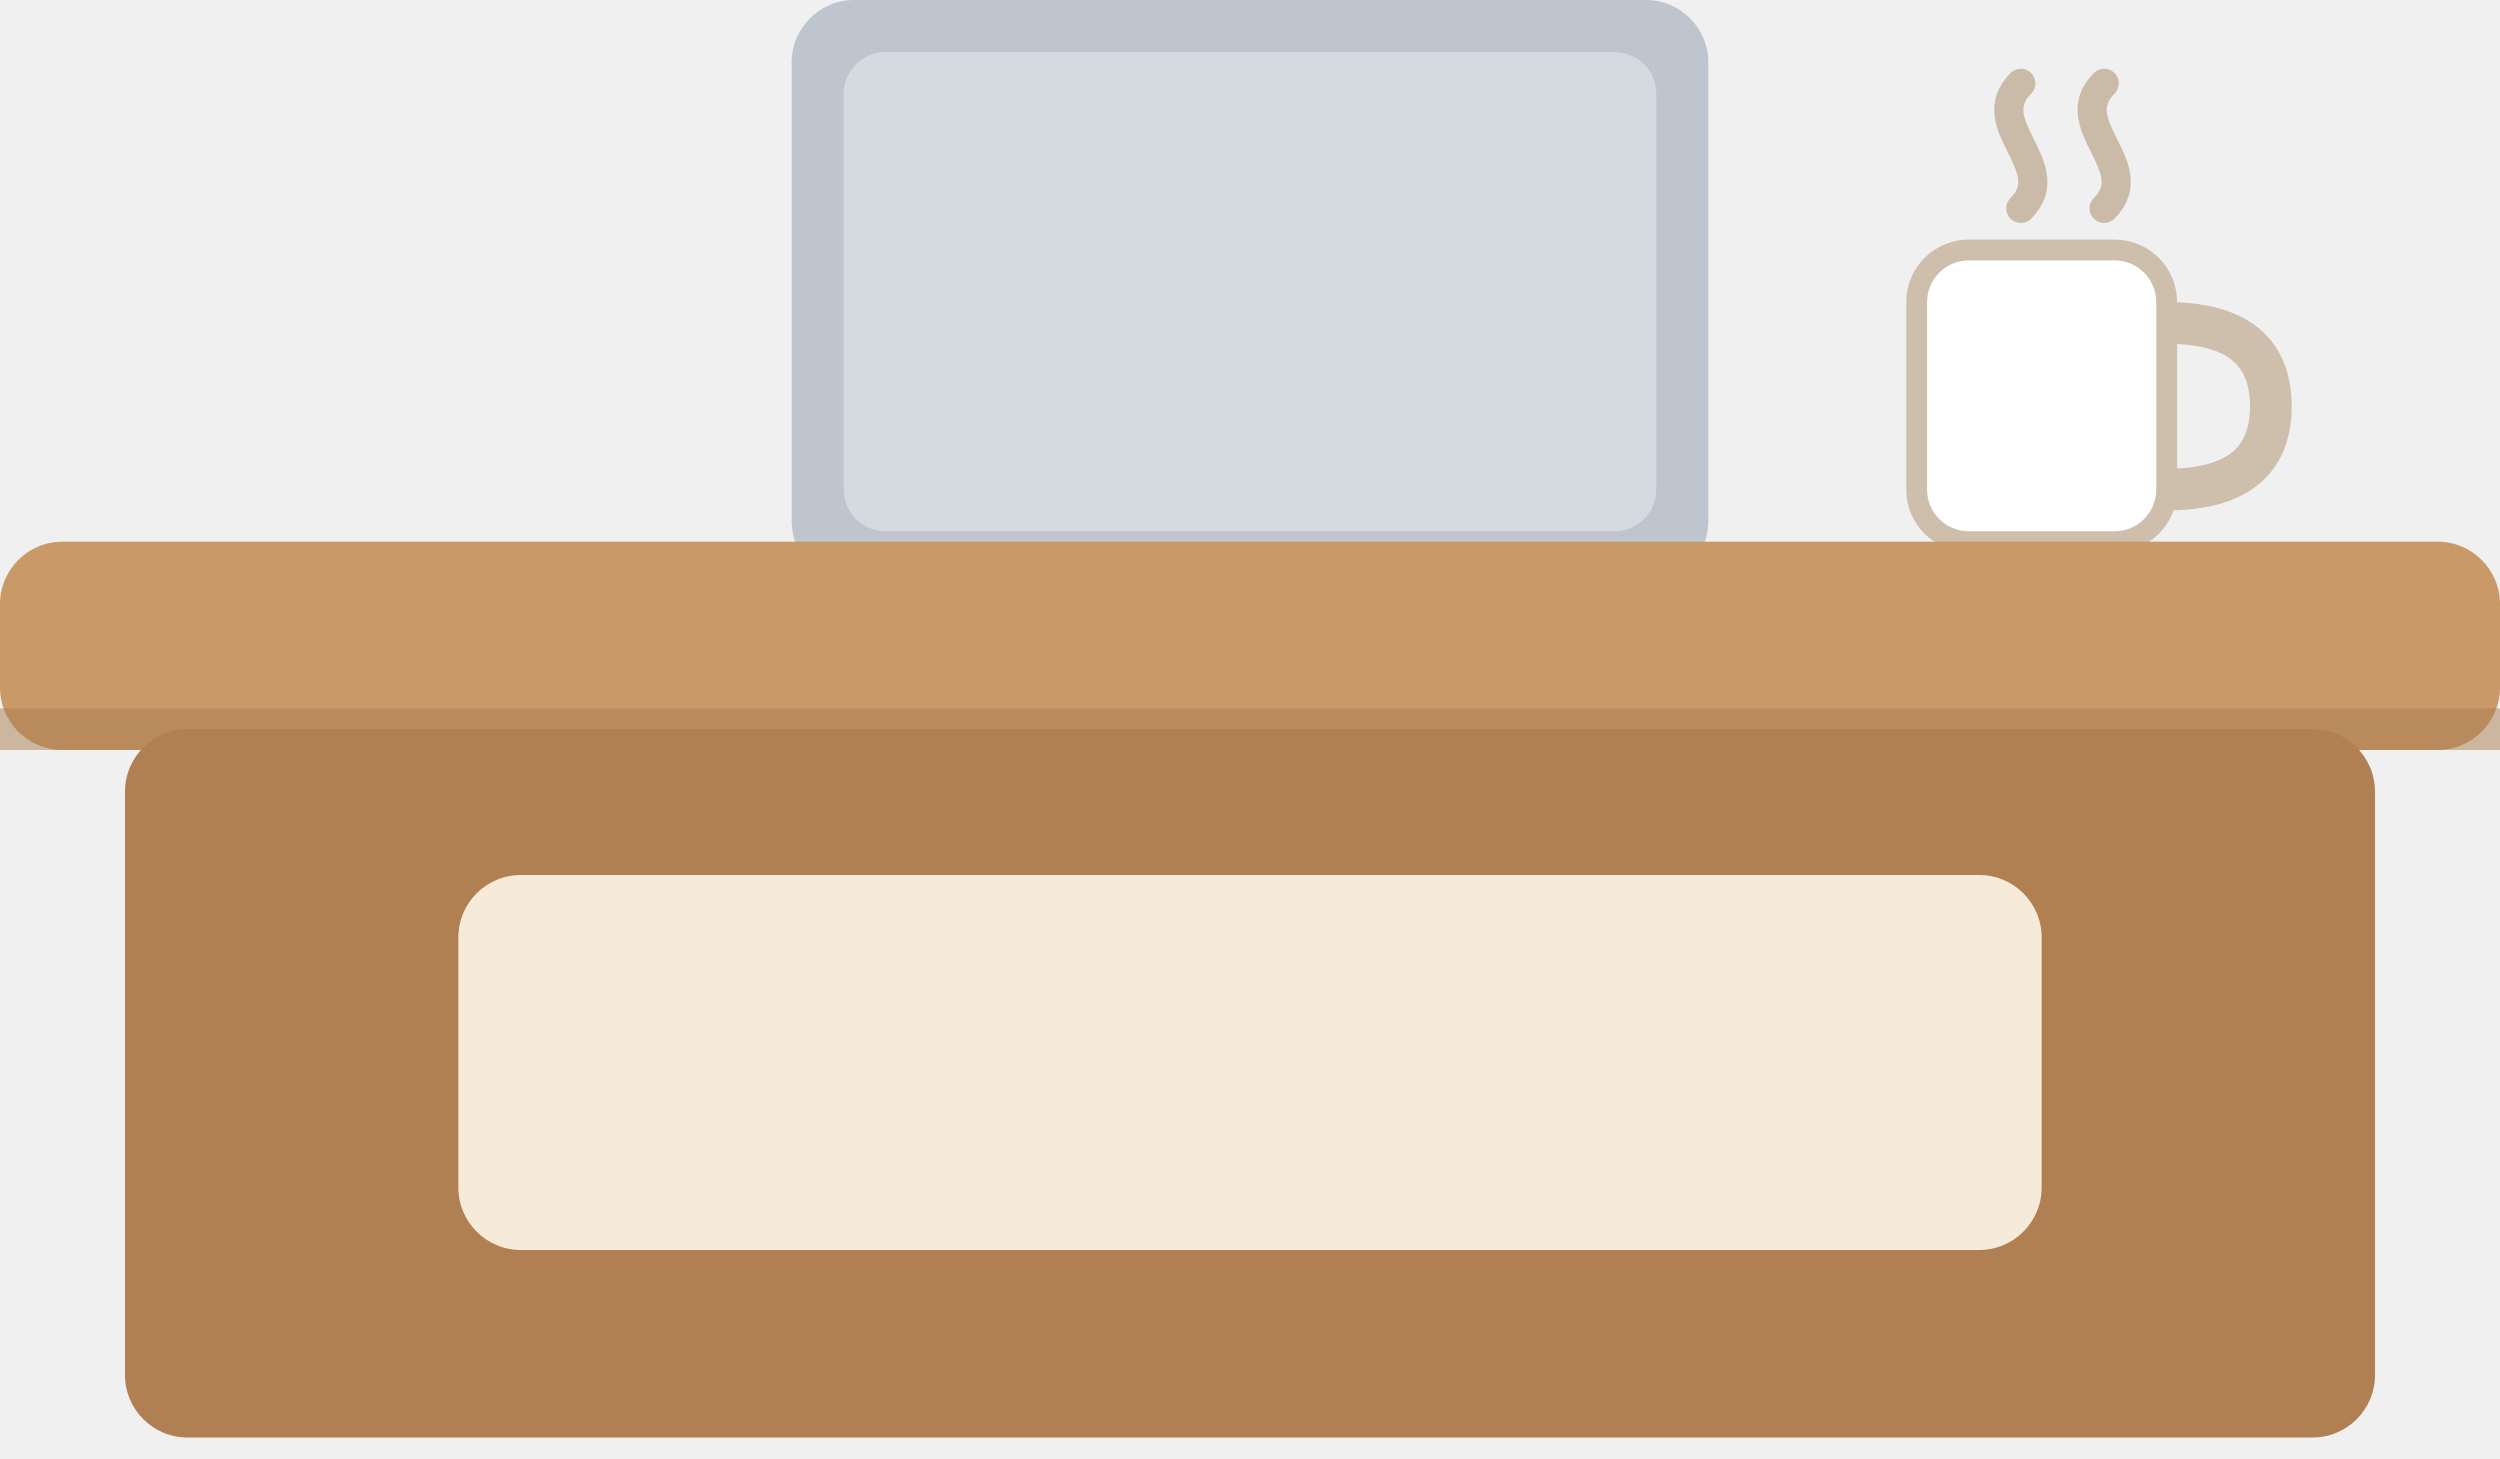
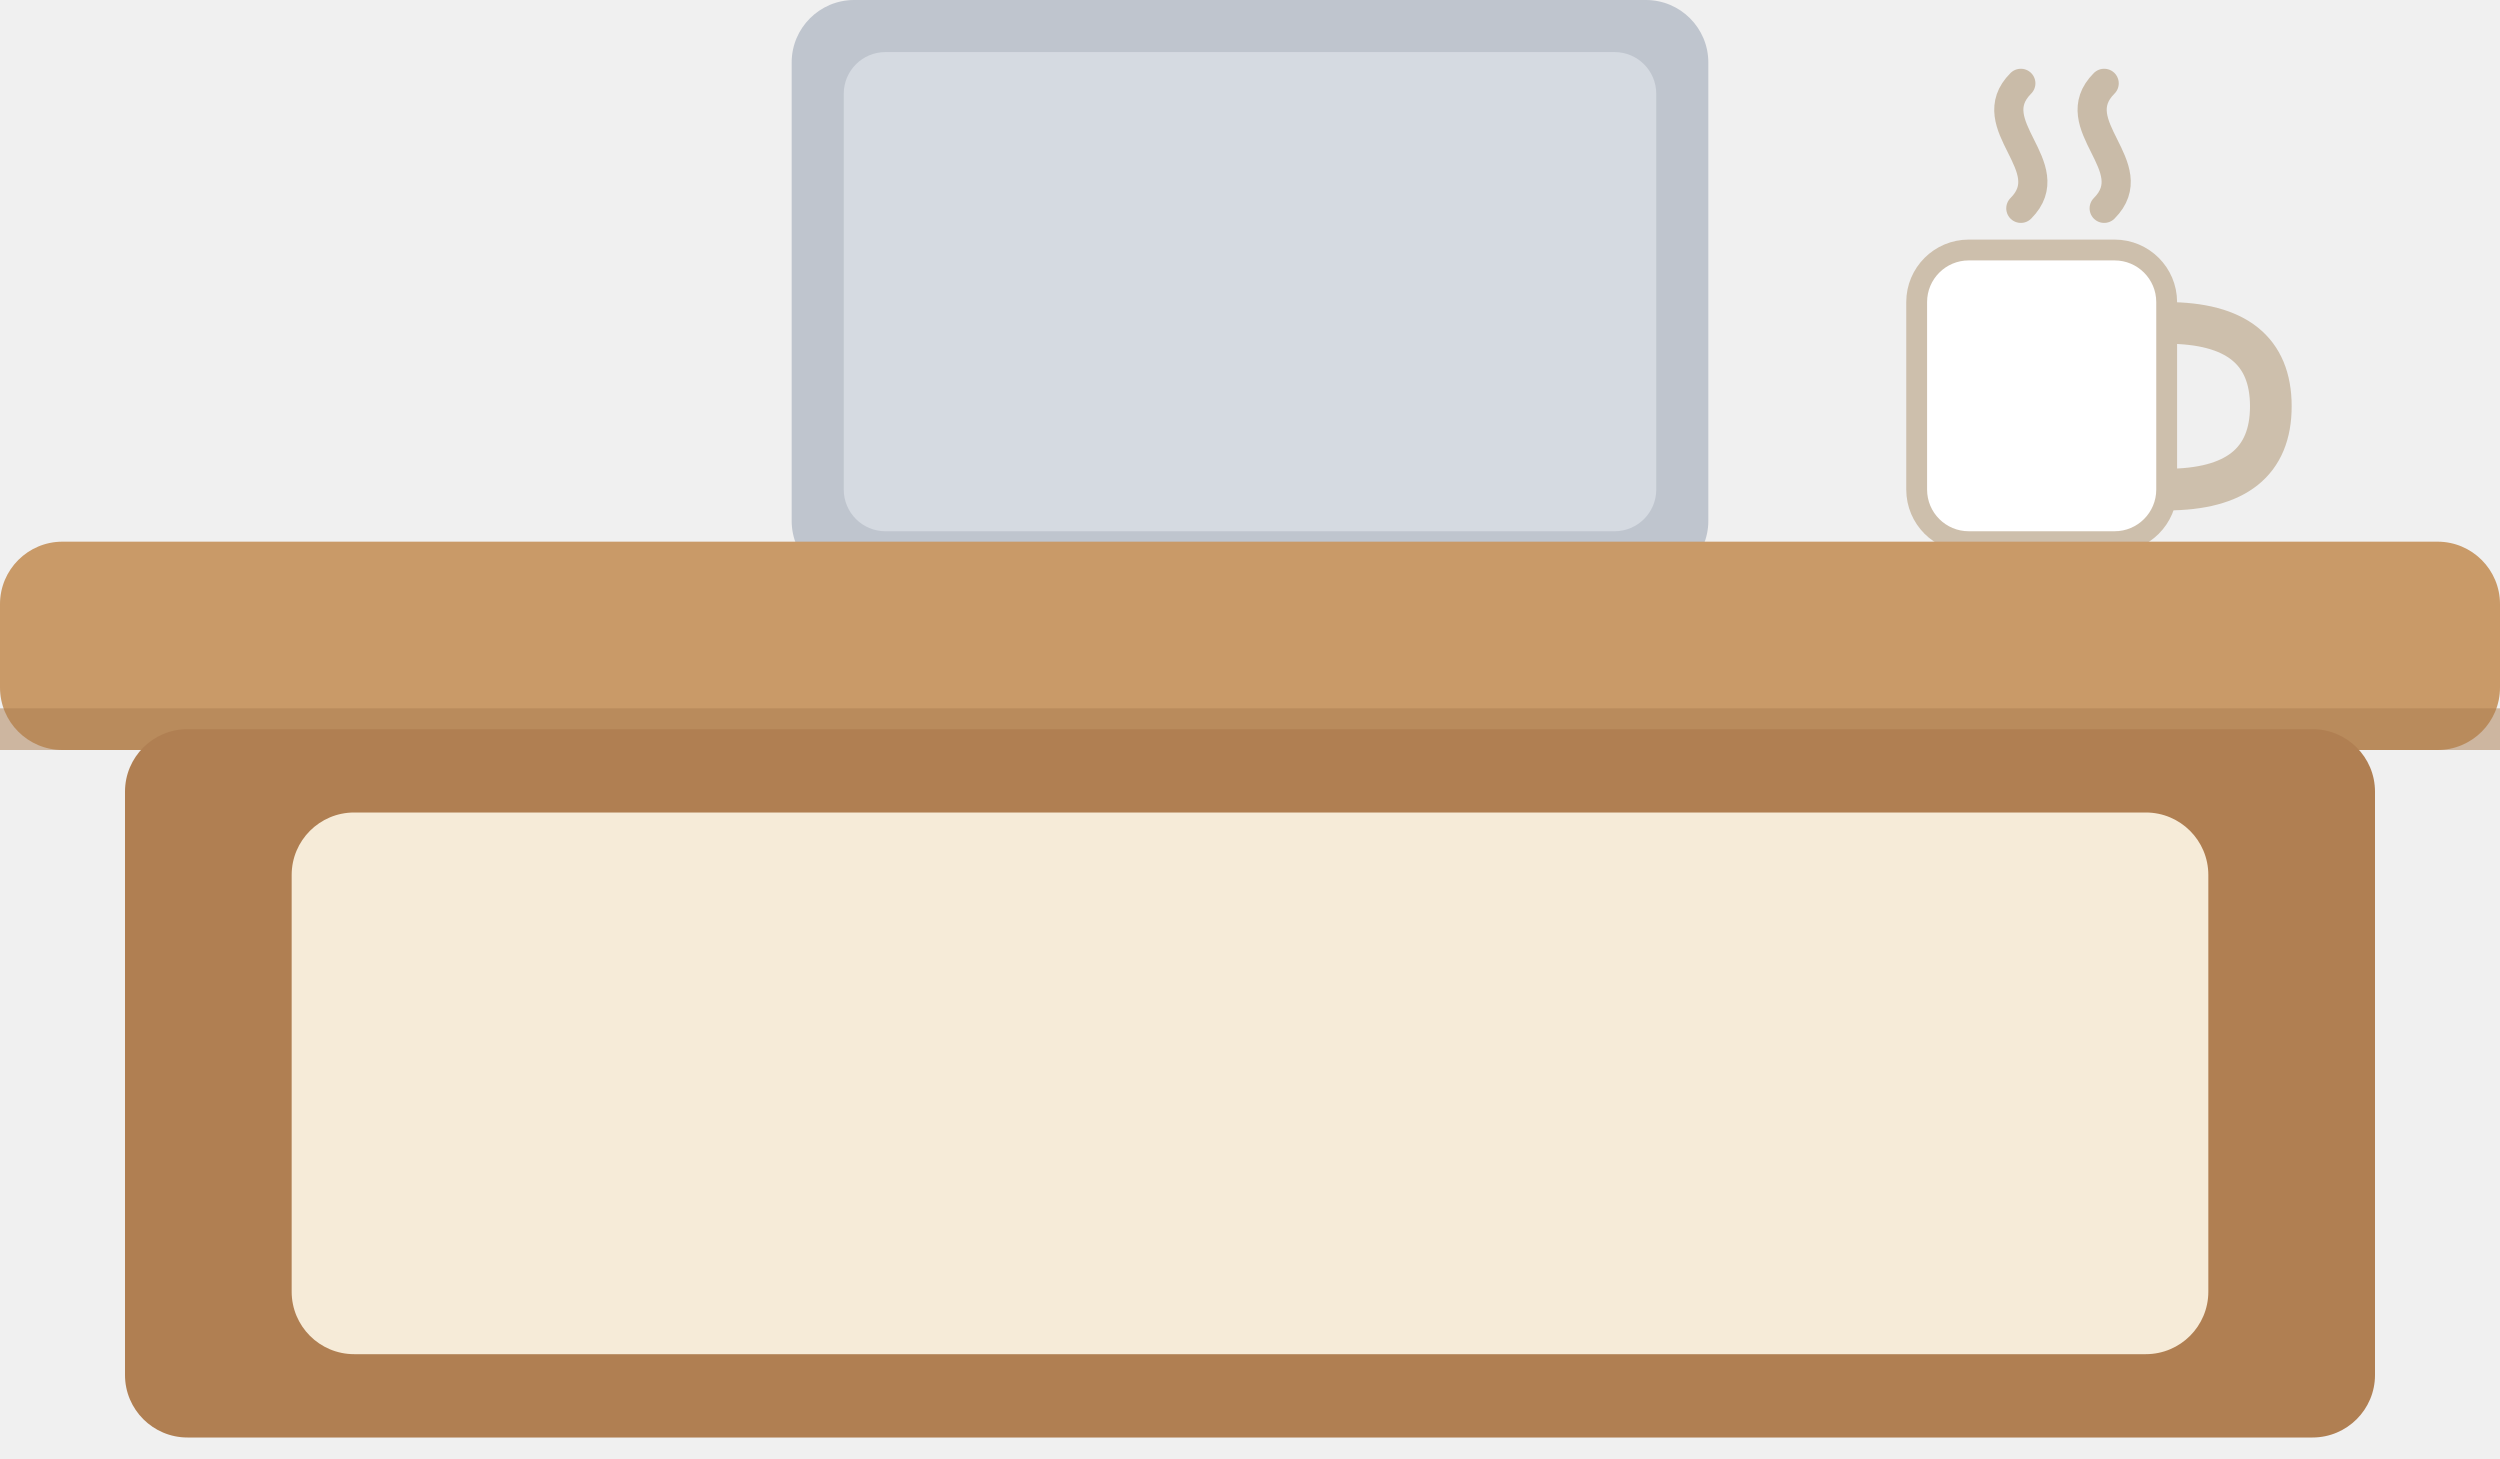
<svg xmlns="http://www.w3.org/2000/svg" width="120" height="70" viewBox="0 0 120 70">
  <rect x="38" y="0" width="44" height="28" rx="3" fill="#BFC5CE" />
  <rect x="40.5" y="2.5" width="39" height="23" rx="2" fill="#D5DAE1" />
  <path d="M97 4c-2 2 2 4 0 6M101 4c-2 2 2 4 0 6" stroke="#C9BBA8" stroke-width="1.4" fill="none" stroke-linecap="round" />
  <rect x="92" y="12" width="12" height="14" rx="2.5" fill="#FFFFFF" stroke="#CDBFAC" />
  <path d="M104 15.5q5 0 5 4t-5 4" stroke="#CDBFAC" stroke-width="2" fill="none" />
  <rect x="0" y="26" width="120" height="10" rx="3" fill="#C99A68" />
  <rect x="0" y="34" width="120" height="2" fill="#A97C50" opacity=".5" />
  <rect x="6" y="35" width="108" height="34" rx="3" fill="#B07F52" />
-   <rect x="22" y="42" width="76" height="18" rx="3" fill="#F6EBD8" />
+   <rect x="14" y="39" width="92" height="26" rx="3" fill="#F6EBD8" />
</svg>
